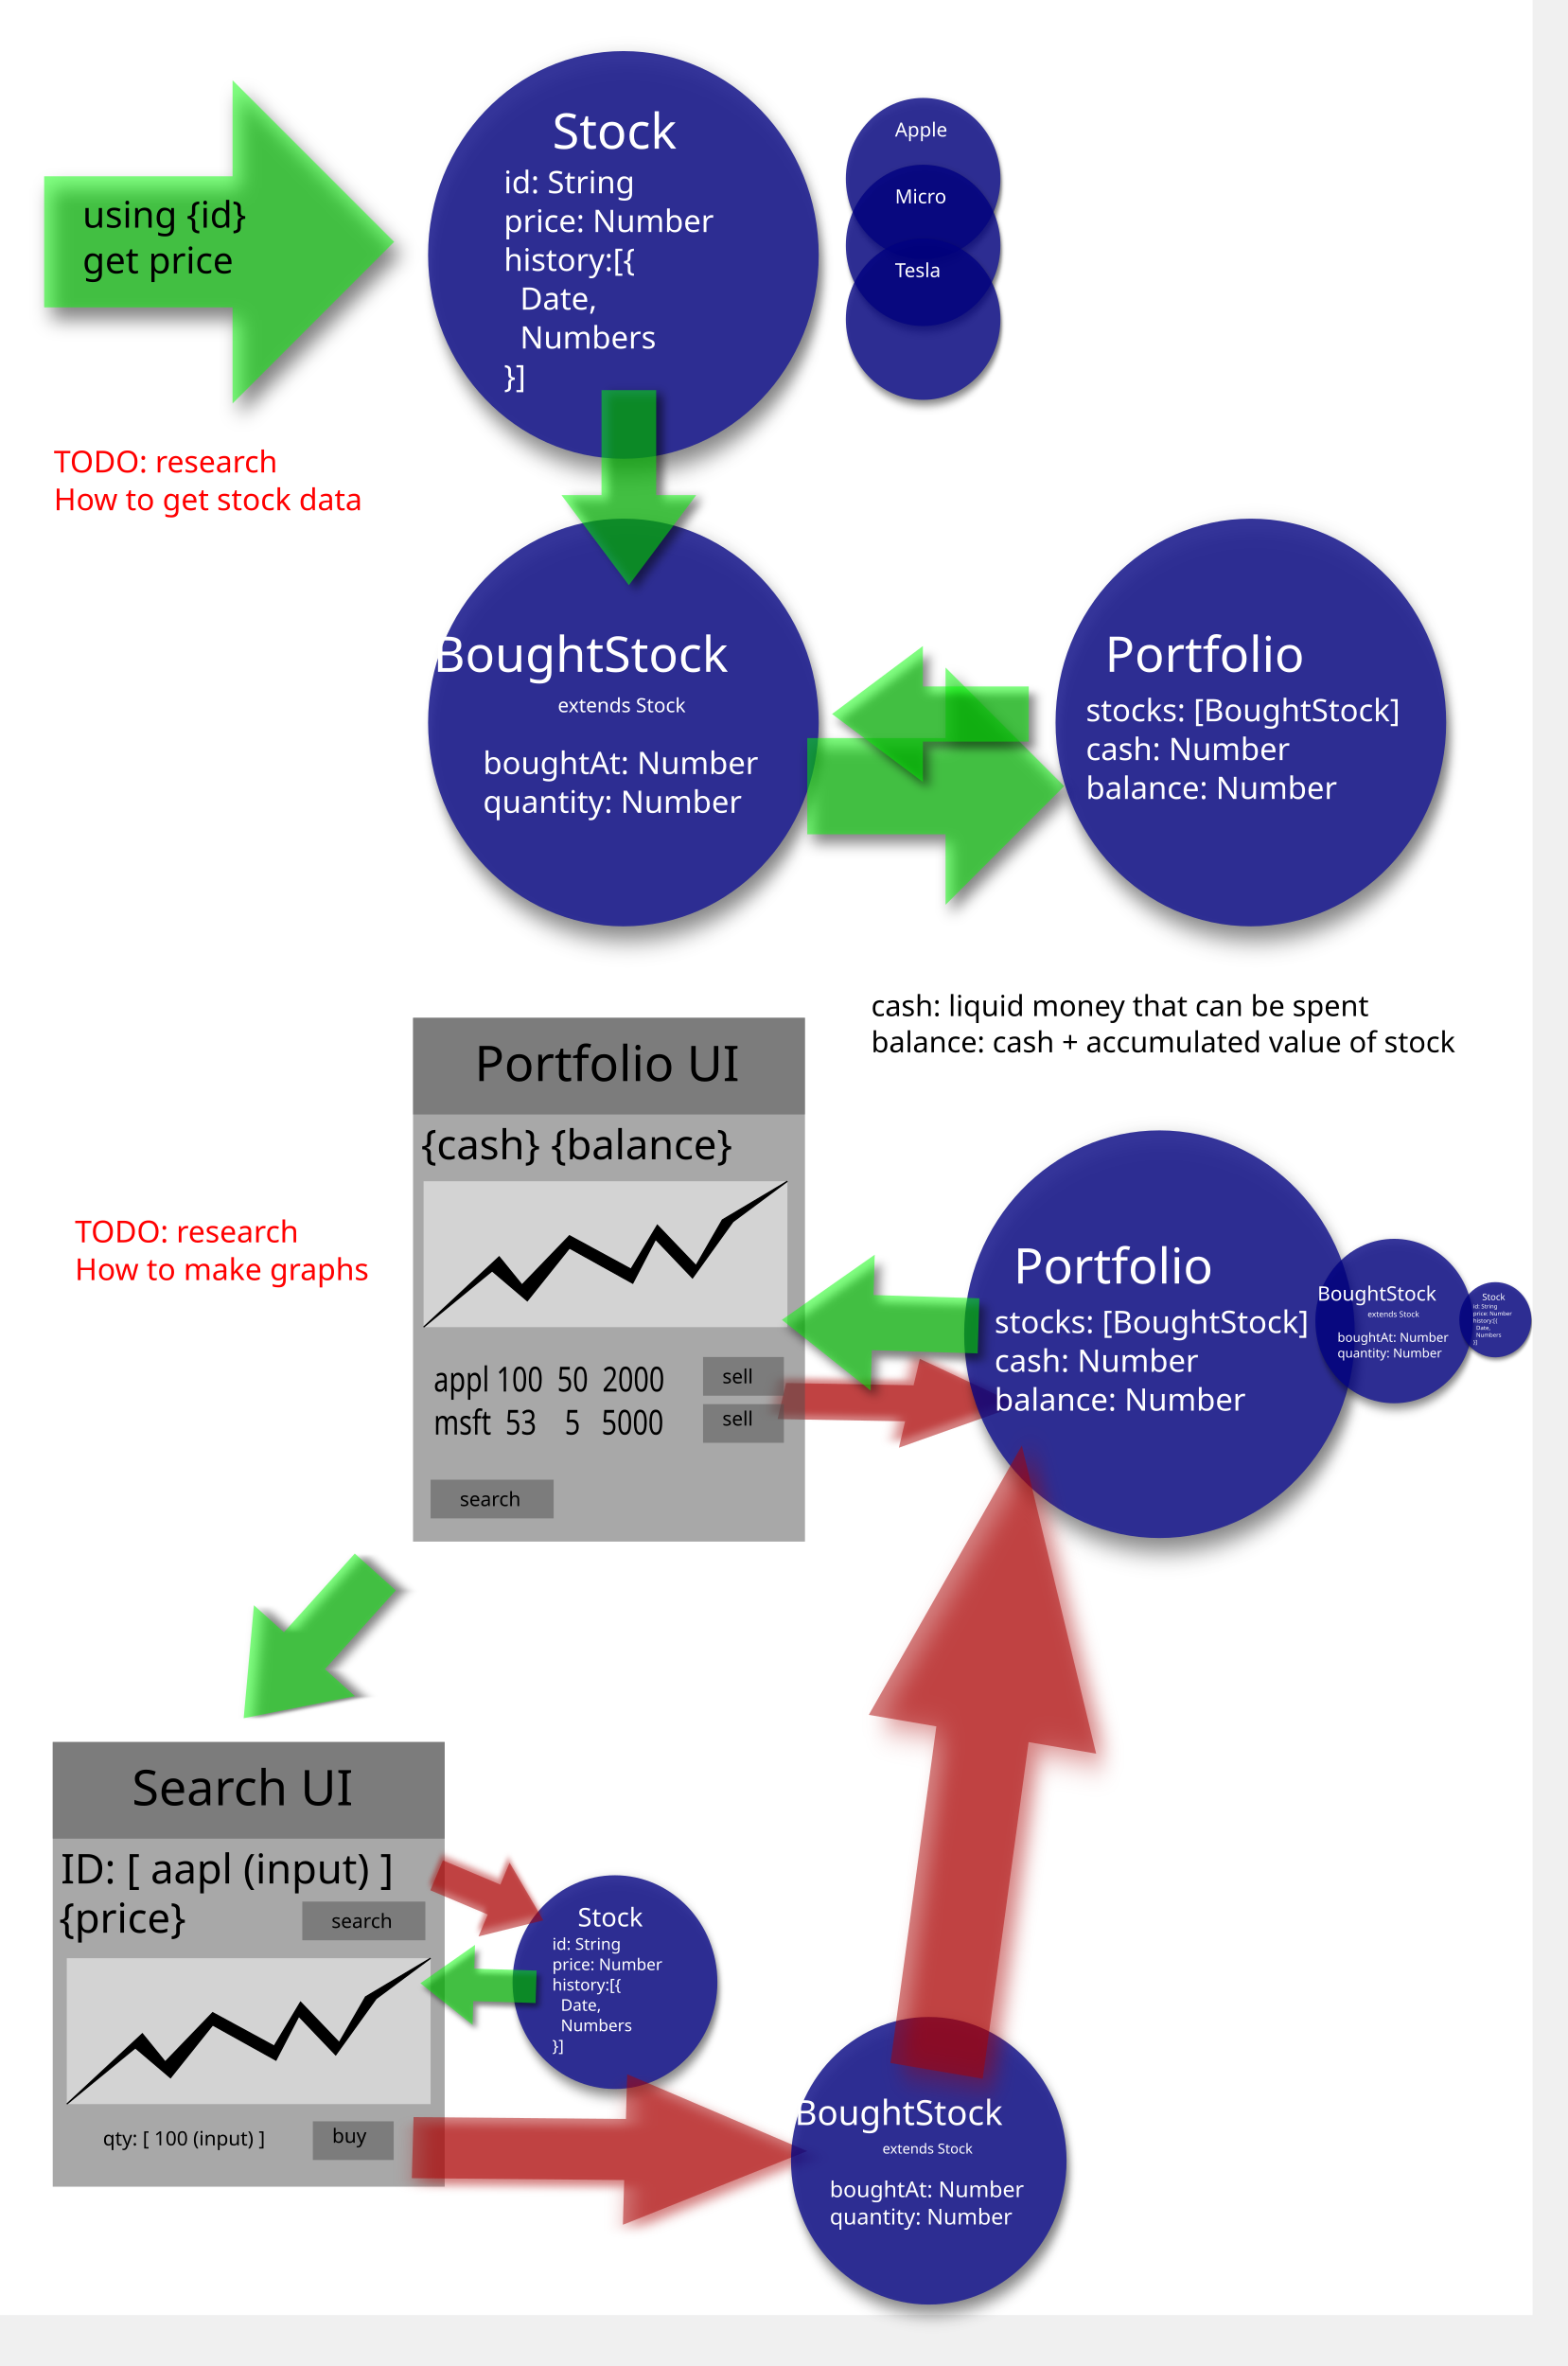
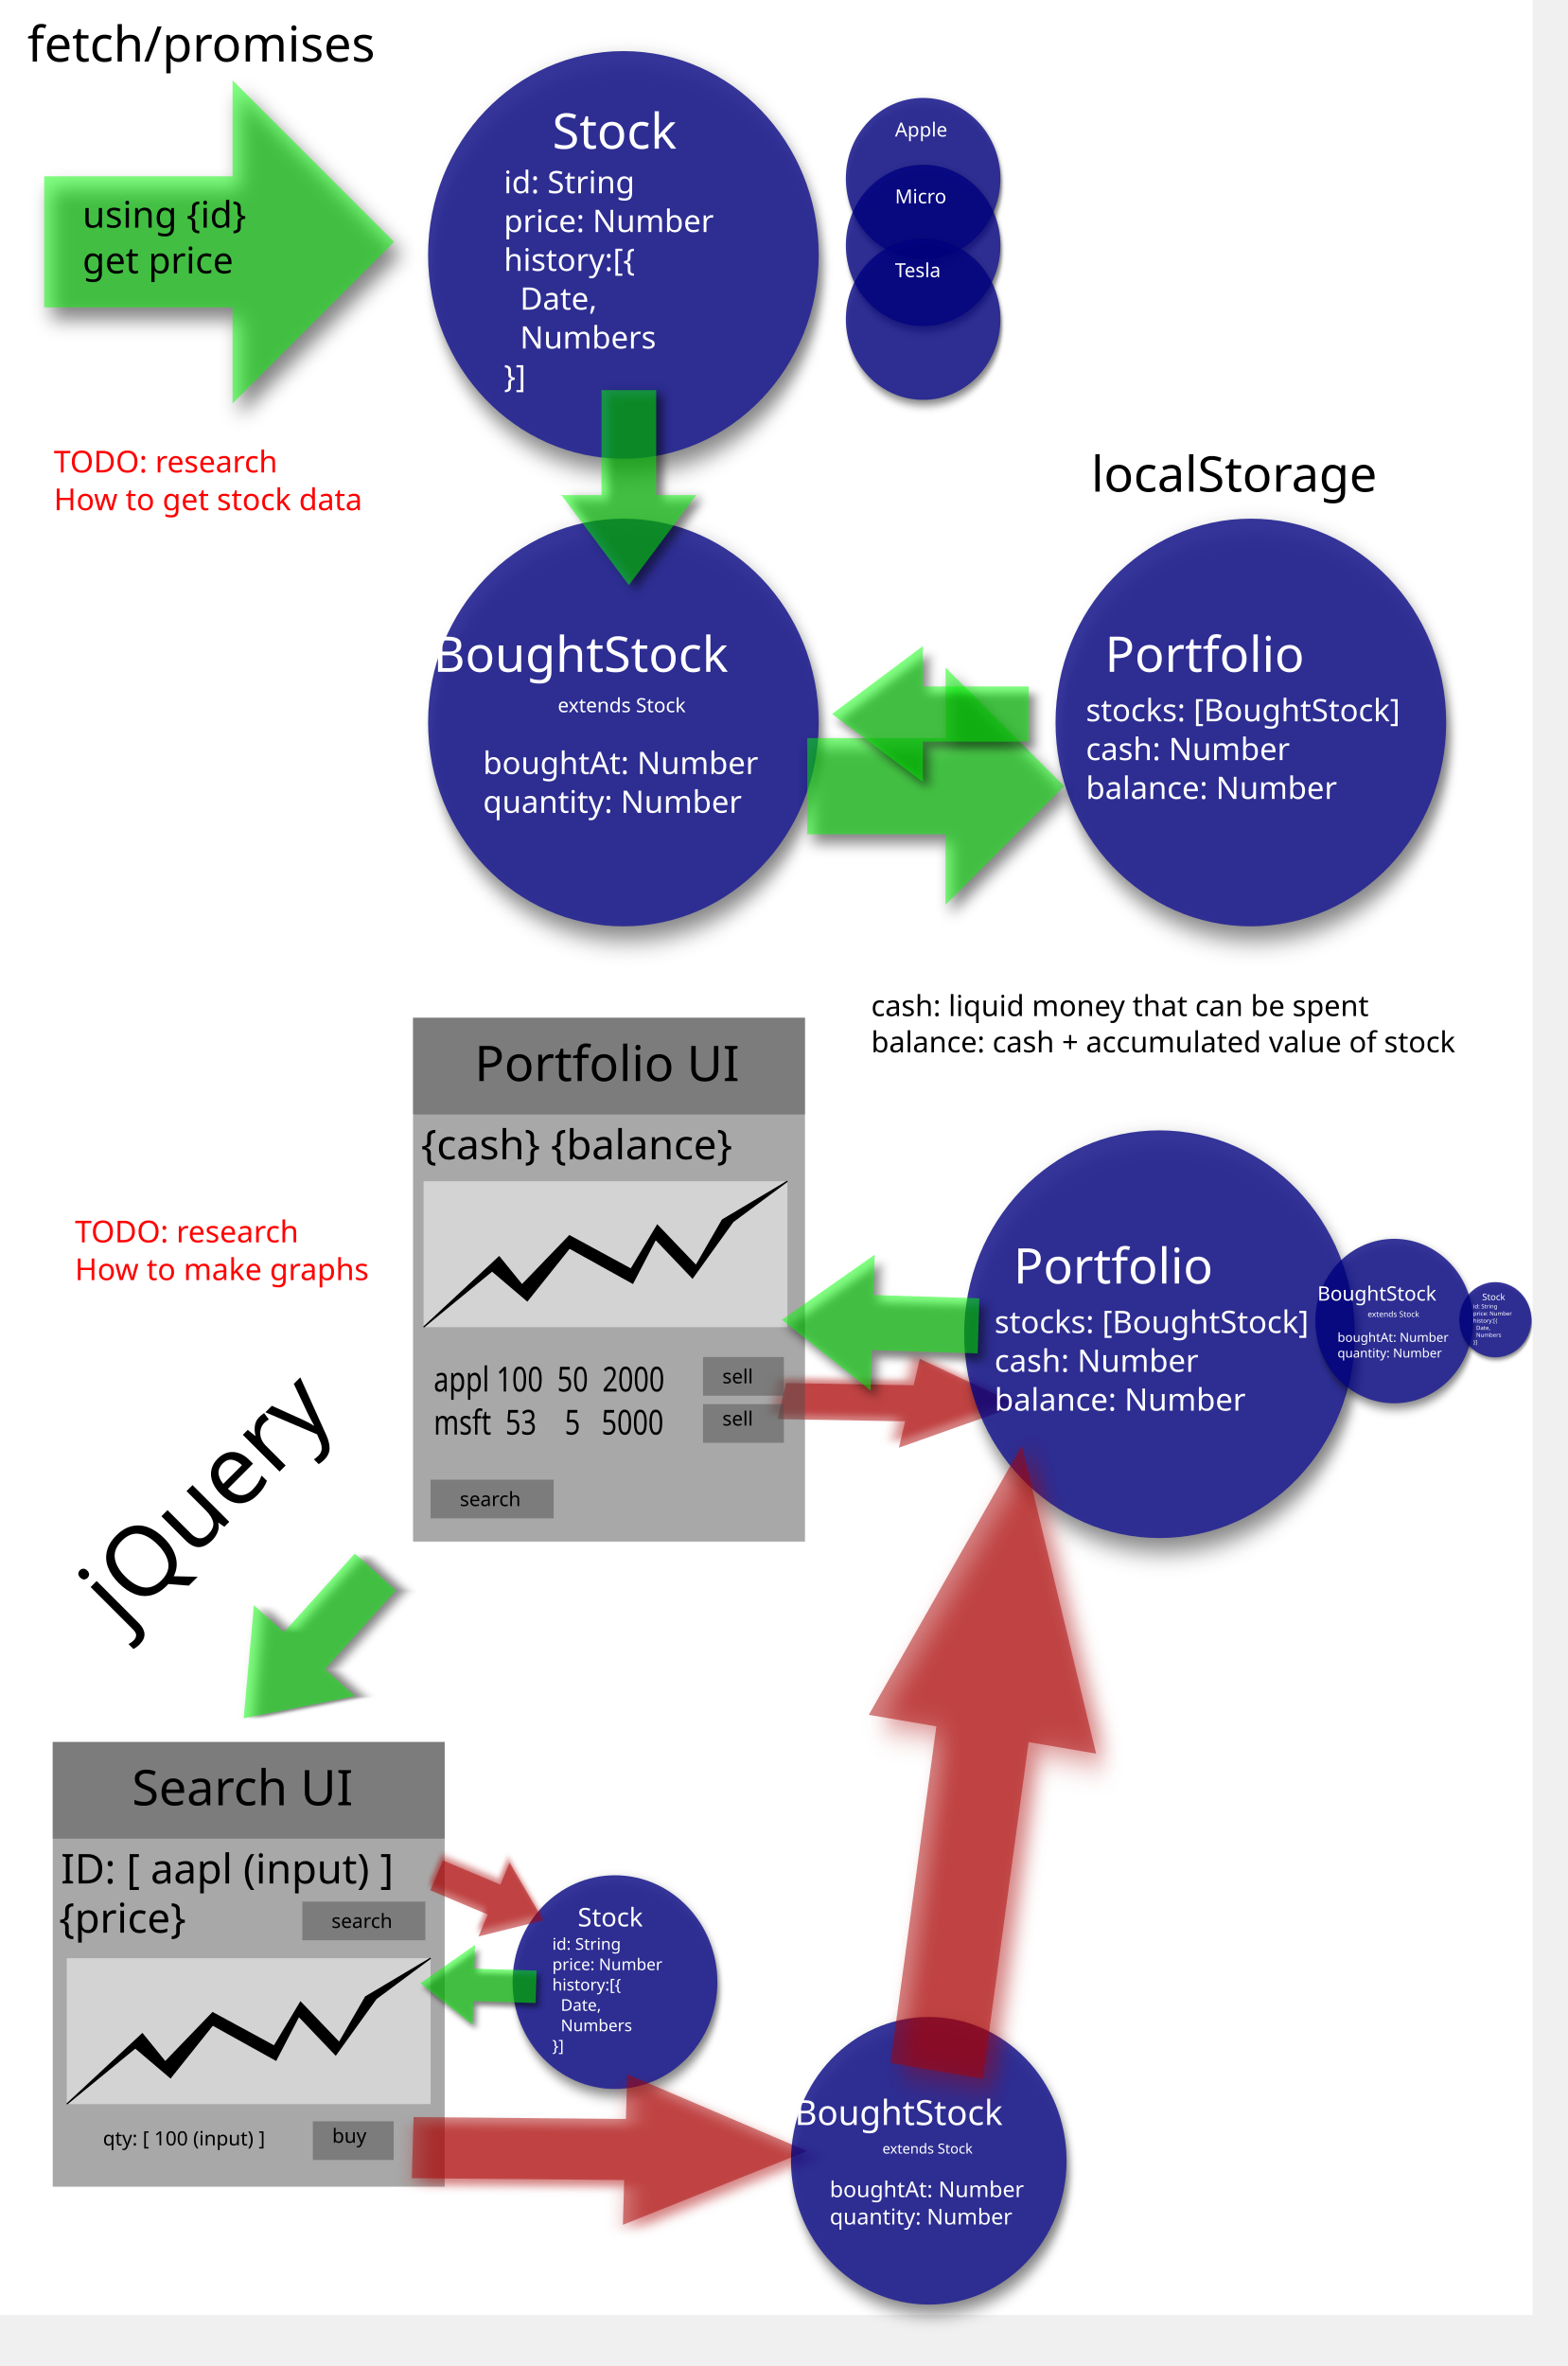
<svg xmlns="http://www.w3.org/2000/svg" width="337.155mm" height="508.756mm" viewBox="0 0 337.155 508.756" version="1.1" id="svg8">
  <defs id="defs2">
    <filter style="color-interpolation-filters:sRGB" id="filter835" x="-0.029" width="1.057" y="-0.071" height="1.142">
      <feGaussianBlur stdDeviation="1.028" id="feGaussianBlur837" />
    </filter>
    <filter style="color-interpolation-filters:sRGB" id="filter1107" x="-0.067" width="1.134" y="-0.072" height="1.145">
      <feGaussianBlur stdDeviation="2.099" id="feGaussianBlur1109" />
    </filter>
  </defs>
  <g id="layer1" transform="translate(90.04333,-2.713575)">
    <rect style="opacity:1;fill:#ffffff;fill-opacity:0.995;stroke:none;stroke-width:1.865;stroke-miterlimit:4;stroke-dasharray:none;stroke-opacity:1" id="rect1981" width="337.155" height="508.756" x="-97.603" y="-8.248" />
    <g style="fill:#aa0000" id="g1979" transform="matrix(-1.609926,-0.02818825,0.1540366,-0.6535355,-284.0606,354.1984)">
      <g style="fill:#aa0000;filter:url(#filter1107)" transform="matrix(-0.4205059,0,0,-0.4205059,-317.201,119.6316)" id="g1973">
        <path style="opacity:0.853;fill:#aa0000;fill-opacity:0.573;stroke:none;stroke-width:5.105;stroke-miterlimit:4;stroke-dasharray:none;stroke-opacity:1" d="m -758.434,155.469 v 78.051 H -911.566 V 340.092 h 153.133 v 78.051 l 131.336,-131.338 z" transform="scale(0.2645833)" id="path1971" />
      </g>
      <g style="fill:#aa0000" id="g1977" transform="matrix(-0.4205059,0,0,-0.4205059,-318.121,118.0983)">
        <path id="path1975" transform="scale(0.2645833)" d="m -758.434,155.469 v 78.051 H -911.566 V 340.092 h 153.133 v 78.051 l 131.336,-131.338 z" style="opacity:0.853;fill:#aa0000;fill-opacity:0.573;stroke:none;stroke-width:5.105;stroke-miterlimit:4;stroke-dasharray:none;stroke-opacity:1" />
      </g>
    </g>
    <g transform="translate(178.4048,107.7232)" id="g1149">
      <text xml:space="preserve" style="font-style:normal;font-weight:normal;font-size:7.856px;line-height:1.25;font-family:sans-serif;letter-spacing:0px;word-spacing:0px;fill:#000000;fill-opacity:1;stroke:none;stroke-width:0.196" x="-237.853" y="75.853" id="text1147">
        <tspan x="-237.853" y="82.804" style="stroke-width:0.196" id="tspan1145" />
      </text>
      <g id="g1193" transform="translate(2.163854,-31.30523)" />
    </g>
    <g id="g878" transform="matrix(0.3956869,0,0,0.3956869,125.1592,8.92744)">
      <g id="g872" transform="matrix(0.9747838,0,0,2.520856,-91.30794,-70.88572)" style="opacity:0.853">
        <ellipse ry="17.387" rx="43.089" cy="61.521" cx="51.405" id="ellipse868" style="opacity:1;fill:#000000;fill-opacity:0.573;stroke:none;stroke-width:2.697;stroke-miterlimit:4;stroke-dasharray:none;stroke-opacity:1;filter:url(#filter835)" />
        <ellipse style="opacity:1;fill:#000080;fill-opacity:0.92;stroke:none;stroke-width:2.697;stroke-miterlimit:4;stroke-dasharray:none;stroke-opacity:1" id="ellipse870" cx="50.422" cy="60.387" rx="43.089" ry="17.387" />
      </g>
      <text xml:space="preserve" style="font-style:normal;font-weight:normal;font-size:10.583px;line-height:1.25;font-family:sans-serif;letter-spacing:0px;word-spacing:0px;fill:#ffffff;fill-opacity:1;stroke:none;stroke-width:0.265" x="-57.452" y="58.497" id="text876">
        <tspan id="tspan874" x="-57.452" y="58.497" style="fill:#ffffff;stroke-width:0.265">Apple</tspan>
      </text>
    </g>
    <g transform="matrix(0.3956869,0,0,0.3956869,125.1592,23.29053)" id="g890">
      <g style="opacity:0.853" transform="matrix(0.9747838,0,0,2.520856,-91.30794,-70.88572)" id="g884">
        <ellipse style="opacity:1;fill:#000000;fill-opacity:0.573;stroke:none;stroke-width:2.697;stroke-miterlimit:4;stroke-dasharray:none;stroke-opacity:1;filter:url(#filter835)" id="ellipse880" cx="51.405" cy="61.521" rx="43.089" ry="17.387" />
        <ellipse ry="17.387" rx="43.089" cy="60.387" cx="50.422" id="ellipse882" style="opacity:1;fill:#000080;fill-opacity:0.92;stroke:none;stroke-width:2.697;stroke-miterlimit:4;stroke-dasharray:none;stroke-opacity:1" />
      </g>
      <text id="text888" y="58.497" x="-57.452" style="font-style:normal;font-weight:normal;font-size:10.583px;line-height:1.25;font-family:sans-serif;letter-spacing:0px;word-spacing:0px;fill:#ffffff;fill-opacity:1;stroke:none;stroke-width:0.265" xml:space="preserve">
        <tspan style="fill:#ffffff;stroke-width:0.265" y="58.497" x="-57.452" id="tspan904">Micro</tspan>
      </text>
    </g>
    <g id="g902" transform="matrix(0.3956869,0,0,0.3956869,125.1592,39.16553)">
      <g id="g896" transform="matrix(0.9747838,0,0,2.520856,-91.30794,-70.88572)" style="opacity:0.853">
        <ellipse ry="17.387" rx="43.089" cy="61.521" cx="51.405" id="ellipse892" style="opacity:1;fill:#000000;fill-opacity:0.573;stroke:none;stroke-width:2.697;stroke-miterlimit:4;stroke-dasharray:none;stroke-opacity:1;filter:url(#filter835)" />
        <ellipse style="opacity:1;fill:#000080;fill-opacity:0.92;stroke:none;stroke-width:2.697;stroke-miterlimit:4;stroke-dasharray:none;stroke-opacity:1" id="ellipse894" cx="50.422" cy="60.387" rx="43.089" ry="17.387" />
      </g>
      <text xml:space="preserve" style="font-style:normal;font-weight:normal;font-size:10.583px;line-height:1.25;font-family:sans-serif;letter-spacing:0px;word-spacing:0px;fill:#ffffff;fill-opacity:1;stroke:none;stroke-width:0.265" x="-57.452" y="58.497" id="text900">
        <tspan id="tspan898" x="-57.452" y="58.497" style="fill:#ffffff;stroke-width:0.265">Tesla</tspan>
      </text>
    </g>
    <g id="g1433">
      <g style="opacity:0.853" transform="matrix(0.9747838,0,0,2.520856,-5.12937,-94.69822)" id="g845">
        <ellipse style="opacity:1;fill:#000000;fill-opacity:0.573;stroke:none;stroke-width:2.697;stroke-miterlimit:4;stroke-dasharray:none;stroke-opacity:1;filter:url(#filter835)" id="ellipse839" cx="51.405" cy="61.521" rx="43.089" ry="17.387" />
        <ellipse ry="17.387" rx="43.089" cy="60.387" cx="50.422" id="ellipse841" style="opacity:1;fill:#000080;fill-opacity:0.92;stroke:none;stroke-width:2.697;stroke-miterlimit:4;stroke-dasharray:none;stroke-opacity:1" />
      </g>
      <text id="text853" y="34.685" x="28.726" style="font-style:normal;font-weight:normal;font-size:10.583px;line-height:1.25;font-family:sans-serif;letter-spacing:0px;word-spacing:0px;fill:#ffffff;fill-opacity:1;stroke:none;stroke-width:0.265" xml:space="preserve">
        <tspan style="fill:#ffffff;stroke-width:0.265" y="34.685" x="28.726" id="tspan851">Stock</tspan>
      </text>
      <text xml:space="preserve" style="font-style:normal;font-weight:normal;font-size:6.678px;line-height:1.25;font-family:sans-serif;letter-spacing:0px;word-spacing:0px;fill:#ffffff;fill-opacity:1;stroke:none;stroke-width:0.167" x="18.314" y="44.266" id="text915">
        <tspan id="tspan919" x="18.314" y="44.266" style="fill:#ffffff;stroke-width:0.167">id: String</tspan>
        <tspan id="tspan1003" x="18.314" y="52.613" style="fill:#ffffff;stroke-width:0.167">price: Number</tspan>
        <tspan id="tspan925" x="18.314" y="60.96" style="fill:#ffffff;stroke-width:0.167">history:[{</tspan>
        <tspan id="tspan931" x="18.314" y="69.307" style="fill:#ffffff;stroke-width:0.167">  Date,</tspan>
        <tspan id="tspan929" x="18.314" y="77.655" style="fill:#ffffff;stroke-width:0.167">  Numbers</tspan>
        <tspan id="tspan933" x="18.314" y="86.002" style="fill:#ffffff;stroke-width:0.167">}]</tspan>
      </text>
    </g>
    <g id="g1419">
      <g id="g939" transform="matrix(0.9747838,0,0,2.520856,-5.12937,5.843444)" style="opacity:0.853">
        <ellipse ry="17.387" rx="43.089" cy="61.521" cx="51.405" id="ellipse935" style="opacity:1;fill:#000000;fill-opacity:0.573;stroke:none;stroke-width:2.697;stroke-miterlimit:4;stroke-dasharray:none;stroke-opacity:1;filter:url(#filter835)" />
        <ellipse style="opacity:1;fill:#000080;fill-opacity:0.92;stroke:none;stroke-width:2.697;stroke-miterlimit:4;stroke-dasharray:none;stroke-opacity:1" id="ellipse937" cx="50.422" cy="60.387" rx="43.089" ry="17.387" />
      </g>
      <text xml:space="preserve" style="font-style:normal;font-weight:normal;font-size:10.583px;line-height:1.25;font-family:sans-serif;letter-spacing:0px;word-spacing:0px;fill:#ffffff;fill-opacity:1;stroke:none;stroke-width:0.265" x="44.475" y="147.17" id="text943">
        <tspan id="tspan941" x="44.475" y="147.17" style="text-align:center;text-anchor:middle;fill:#ffffff;stroke-width:0.265">BoughtStock</tspan>
      </text>
      <text xml:space="preserve" style="font-style:normal;font-weight:normal;font-size:10.583px;line-height:1.25;font-family:sans-serif;letter-spacing:0px;word-spacing:0px;fill:#ffffff;fill-opacity:1;stroke:none;stroke-width:0.265" x="29.9" y="155.864" id="text947">
        <tspan id="tspan945" x="29.9" y="155.864" style="font-size:4.233px;fill:#ffffff;stroke-width:0.265">extends Stock</tspan>
      </text>
      <text xml:space="preserve" style="font-style:normal;font-weight:normal;font-size:6.678px;line-height:1.25;font-family:sans-serif;letter-spacing:0px;word-spacing:0px;fill:#ffffff;fill-opacity:1;stroke:none;stroke-width:0.167" x="13.839" y="169.149" id="text971">
        <tspan id="tspan961" x="13.839" y="169.149" style="fill:#ffffff;stroke-width:0.167">boughtAt: Number</tspan>
        <tspan id="tspan969" x="13.839" y="177.496" style="fill:#ffffff;stroke-width:0.167">quantity: Number</tspan>
      </text>
    </g>
    <g id="g1131" transform="translate(165.5536,-24.19048)">
      <g transform="translate(2.645833,0.3779762)" id="g1115">
        <g id="g1041" transform="translate(-5.972024,5.291667)" style="fill:#000000;filter:url(#filter1107)">
          <path id="rect1024" transform="scale(0.2645833)" d="m -758.434,155.469 v 78.051 H -911.566 V 340.092 h 153.133 v 78.051 l 131.336,-131.338 z" style="opacity:0.853;fill:#000000;fill-opacity:0.573;stroke:none;stroke-width:5.105;stroke-miterlimit:4;stroke-dasharray:none;stroke-opacity:1" />
        </g>
        <g transform="translate(-7.559524,2.645833)" id="g1045">
          <path style="opacity:0.853;fill:#00ff00;fill-opacity:0.573;stroke:none;stroke-width:5.105;stroke-miterlimit:4;stroke-dasharray:none;stroke-opacity:1" d="m -758.434,155.469 v 78.051 H -911.566 V 340.092 h 153.133 v 78.051 l 131.336,-131.338 z" transform="scale(0.2645833)" id="path1043" />
        </g>
      </g>
      <text id="text1119" y="75.853" x="-237.853" style="font-style:normal;font-weight:normal;font-size:7.856px;line-height:1.25;font-family:sans-serif;letter-spacing:0px;word-spacing:0px;fill:#000000;fill-opacity:1;stroke:none;stroke-width:0.196" xml:space="preserve">
        <tspan style="stroke-width:0.196" y="75.853" x="-237.853" id="tspan1117">using {id}</tspan>
        <tspan id="tspan1121" style="stroke-width:0.196" y="85.674" x="-237.853">get price</tspan>
      </text>
    </g>
    <g id="g1141" transform="matrix(0.7340027,0,0,0.7340027,266.1438,114.1211)">
      <g style="fill:#000000;filter:url(#filter1107)" transform="translate(-5.972024,5.291667)" id="g1135">
        <path style="opacity:0.853;fill:#000000;fill-opacity:0.573;stroke:none;stroke-width:5.105;stroke-miterlimit:4;stroke-dasharray:none;stroke-opacity:1" d="m -758.434,155.469 v 78.051 H -911.566 V 340.092 h 153.133 v 78.051 l 131.336,-131.338 z" transform="scale(0.2645833)" id="path1133" />
      </g>
      <g id="g1139" transform="translate(-7.559524,2.645833)">
        <path id="path1137" transform="scale(0.2645833)" d="m -758.434,155.469 v 78.051 H -911.566 V 340.092 h 153.133 v 78.051 l 131.336,-131.338 z" style="opacity:0.853;fill:#00ff00;fill-opacity:0.573;stroke:none;stroke-width:5.105;stroke-miterlimit:4;stroke-dasharray:none;stroke-opacity:1" />
      </g>
    </g>
    <g id="g1199" transform="matrix(1.336528,0,0,1,420.8238,70.05456)">
      <g style="fill:#000000;filter:url(#filter1107)" transform="matrix(-0.4205059,0,0,-0.4205059,-317.201,119.6316)" id="g1177">
        <path style="opacity:0.853;fill:#000000;fill-opacity:0.573;stroke:none;stroke-width:5.105;stroke-miterlimit:4;stroke-dasharray:none;stroke-opacity:1" d="m -758.434,155.469 v 78.051 H -911.566 V 340.092 h 153.133 v 78.051 l 131.336,-131.338 z" transform="scale(0.2645833)" id="path1175" />
      </g>
      <g id="g1181" transform="matrix(-0.4205059,0,0,-0.4205059,-318.121,118.0983)">
        <path id="path1179" transform="scale(0.2645833)" d="m -758.434,155.469 v 78.051 H -911.566 V 340.092 h 153.133 v 78.051 l 131.336,-131.338 z" style="opacity:0.853;fill:#00ff00;fill-opacity:0.573;stroke:none;stroke-width:5.105;stroke-miterlimit:4;stroke-dasharray:none;stroke-opacity:1" />
      </g>
    </g>
    <g id="g1444">
      <g style="opacity:0.853" transform="matrix(0.9747838,0,0,2.520856,129.8081,5.843444)" id="g1157">
        <ellipse style="opacity:1;fill:#000000;fill-opacity:0.573;stroke:none;stroke-width:2.697;stroke-miterlimit:4;stroke-dasharray:none;stroke-opacity:1;filter:url(#filter835)" id="ellipse1153" cx="51.405" cy="61.521" rx="43.089" ry="17.387" />
        <ellipse ry="17.387" rx="43.089" cy="60.387" cx="50.422" id="ellipse1155" style="opacity:1;fill:#000080;fill-opacity:0.92;stroke:none;stroke-width:2.697;stroke-miterlimit:4;stroke-dasharray:none;stroke-opacity:1" />
      </g>
      <text id="text1161" y="147.17" x="178.657" style="font-style:normal;font-weight:normal;font-size:10.583px;line-height:1.25;font-family:sans-serif;letter-spacing:0px;word-spacing:0px;fill:#ffffff;fill-opacity:1;stroke:none;stroke-width:0.265" xml:space="preserve">
        <tspan style="text-align:center;text-anchor:middle;fill:#ffffff;stroke-width:0.265" y="147.17" x="178.657" id="tspan1159">Portfolio</tspan>
      </text>
      <text id="text1167" y="157.81" x="143.485" style="font-style:normal;font-weight:normal;font-size:6.678px;line-height:1.25;font-family:sans-serif;letter-spacing:0px;word-spacing:0px;fill:#ffffff;fill-opacity:1;stroke:none;stroke-width:0.167" xml:space="preserve">
        <tspan style="fill:#ffffff;stroke-width:0.167" y="157.81" x="143.485" id="tspan1165">stocks: [BoughtStock]</tspan>
        <tspan id="tspan1171" style="fill:#ffffff;stroke-width:0.167" y="166.157" x="143.485">cash: Number</tspan>
        <tspan id="tspan1173" style="fill:#ffffff;stroke-width:0.167" y="174.504" x="143.485">balance: Number</tspan>
      </text>
    </g>
    <g id="g1405" transform="matrix(0.9915886,0,0,0.9915886,1.212378,2.224004)">
      <g id="g1389" transform="matrix(0,0.562018,-0.4205059,0,77.79563,221.5278)" style="fill:#000000;filter:url(#filter1107)">
        <path id="path1387" transform="scale(0.2645833)" d="m -758.434,155.469 v 78.051 H -911.566 V 340.092 h 153.133 v 78.051 l 131.336,-131.338 z" style="opacity:0.853;fill:#000000;fill-opacity:0.573;stroke:none;stroke-width:5.105;stroke-miterlimit:4;stroke-dasharray:none;stroke-opacity:1" />
      </g>
      <g transform="matrix(0,0.562018,-0.4205059,0,76.26237,220.6406)" id="g1393">
        <path style="opacity:0.853;fill:#00ff00;fill-opacity:0.573;stroke:none;stroke-width:5.105;stroke-miterlimit:4;stroke-dasharray:none;stroke-opacity:1" d="m -758.434,155.469 v 78.051 H -911.566 V 340.092 h 153.133 v 78.051 l 131.336,-131.338 z" transform="scale(0.2645833)" id="path1391" />
      </g>
    </g>
    <rect style="opacity:0.853;fill:#4d4d4d;fill-opacity:0.573;stroke:none;stroke-width:2.249;stroke-miterlimit:4;stroke-dasharray:none;stroke-opacity:1" id="rect1407" width="84.289" height="112.637" x="-1.219" y="221.562" />
    <rect y="221.562" x="-1.219" height="20.789" width="84.289" id="rect1450" style="opacity:0.853;fill:#4d4d4d;fill-opacity:0.573;stroke:none;stroke-width:0.966;stroke-miterlimit:4;stroke-dasharray:none;stroke-opacity:1" />
    <text xml:space="preserve" style="font-style:normal;font-weight:normal;font-size:10.583px;line-height:1.25;font-family:sans-serif;letter-spacing:0px;word-spacing:0px;fill:#000000;fill-opacity:1;stroke:none;stroke-width:0.265" x="12.01" y="235.169" id="text1448">
      <tspan id="tspan1446" x="12.01" y="235.169" style="stroke-width:0.265">Portfolio UI</tspan>
    </text>
    <text id="text1454" y="251.984" x="0.511" style="font-style:normal;font-weight:normal;font-size:8.836px;line-height:1.25;font-family:sans-serif;letter-spacing:0px;word-spacing:0px;fill:#000000;fill-opacity:1;stroke:none;stroke-width:0.221" xml:space="preserve">
      <tspan style="stroke-width:0.221" y="251.984" x="0.511" id="tspan1452">{cash} {balance}</tspan>
    </text>
    <rect style="opacity:0.853;fill:#ffffff;fill-opacity:0.573;stroke:none;stroke-width:1.865;stroke-miterlimit:4;stroke-dasharray:none;stroke-opacity:1" id="rect1456" width="78.241" height="31.372" x="1.049" y="256.714" />
    <path style="fill:#000000;stroke:#000000;stroke-width:0.265px;stroke-linecap:butt;stroke-linejoin:miter;stroke-opacity:1" d="m 1.049,288.086 16.253,-15.119 4.914,6.048 10.205,-10.583 13.229,7.182 5.67,-9.449 8.315,8.693 5.67,-9.827 13.985,-8.315 v 0 l -11.717,8.693 -8.693,12.095 -7.938,-8.315 -4.914,9.449 -13.607,-7.56 -9.071,11.339 -7.56,-6.426 z" id="path1458" />
    <g id="g1478" transform="translate(-19.65476,131.5357)">
      <g id="g1464" transform="matrix(0.9747838,0,0,2.520856,129.8081,5.843444)" style="opacity:0.853">
        <ellipse ry="17.387" rx="43.089" cy="61.521" cx="51.405" id="ellipse1460" style="opacity:1;fill:#000000;fill-opacity:0.573;stroke:none;stroke-width:2.697;stroke-miterlimit:4;stroke-dasharray:none;stroke-opacity:1;filter:url(#filter835)" />
        <ellipse style="opacity:1;fill:#000080;fill-opacity:0.92;stroke:none;stroke-width:2.697;stroke-miterlimit:4;stroke-dasharray:none;stroke-opacity:1" id="ellipse1462" cx="50.422" cy="60.387" rx="43.089" ry="17.387" />
      </g>
      <text xml:space="preserve" style="font-style:normal;font-weight:normal;font-size:10.583px;line-height:1.25;font-family:sans-serif;letter-spacing:0px;word-spacing:0px;fill:#ffffff;fill-opacity:1;stroke:none;stroke-width:0.265" x="178.657" y="147.17" id="text1468">
        <tspan id="tspan1466" x="178.657" y="147.17" style="text-align:center;text-anchor:middle;fill:#ffffff;stroke-width:0.265">Portfolio</tspan>
      </text>
      <text xml:space="preserve" style="font-style:normal;font-weight:normal;font-size:6.678px;line-height:1.25;font-family:sans-serif;letter-spacing:0px;word-spacing:0px;fill:#ffffff;fill-opacity:1;stroke:none;stroke-width:0.167" x="143.485" y="157.81" id="text1476">
        <tspan id="tspan1470" x="143.485" y="157.81" style="fill:#ffffff;stroke-width:0.167">stocks: [BoughtStock]</tspan>
        <tspan x="143.485" y="166.157" style="fill:#ffffff;stroke-width:0.167" id="tspan1472">cash: Number</tspan>
        <tspan x="143.485" y="174.504" style="fill:#ffffff;stroke-width:0.167" id="tspan1474">balance: Number</tspan>
      </text>
    </g>
    <g transform="matrix(1.335903,0.04087321,-0.03058162,0.9995323,412.5163,210.5179)" id="g1518">
      <g id="g1512" transform="matrix(-0.4205059,0,0,-0.4205059,-317.201,119.6316)" style="fill:#000000;filter:url(#filter1107)">
        <path id="path1510" transform="scale(0.2645833)" d="m -758.434,155.469 v 78.051 H -911.566 V 340.092 h 153.133 v 78.051 l 131.336,-131.338 z" style="opacity:0.853;fill:#000000;fill-opacity:0.573;stroke:none;stroke-width:5.105;stroke-miterlimit:4;stroke-dasharray:none;stroke-opacity:1" />
      </g>
      <g transform="matrix(-0.4205059,0,0,-0.4205059,-318.121,118.0983)" id="g1516">
        <path style="opacity:0.853;fill:#00ff00;fill-opacity:0.573;stroke:none;stroke-width:5.105;stroke-miterlimit:4;stroke-dasharray:none;stroke-opacity:1" d="m -758.434,155.469 v 78.051 H -911.566 V 340.092 h 153.133 v 78.051 l 131.336,-131.338 z" transform="scale(0.2645833)" id="path1514" />
      </g>
    </g>
    <text xml:space="preserve" style="font-style:normal;font-weight:normal;font-size:6.579px;line-height:1.25;font-family:sans-serif;letter-spacing:0px;word-spacing:0px;fill:#000000;fill-opacity:1;stroke:none;stroke-width:0.164" x="3.63" y="268.11" id="text1522" transform="scale(0.887999,1.126127)">
      <tspan id="tspan1520" x="3.63" y="268.11" style="stroke-width:0.164">appl 100  50  2000</tspan>
      <tspan x="3.63" y="276.334" style="stroke-width:0.164" id="tspan1524">msft  53    5   5000</tspan>
    </text>
    <rect y="294.511" x="61.147" height="8.315" width="17.387" id="rect1526" style="opacity:0.853;fill:#4d4d4d;fill-opacity:0.573;stroke:none;stroke-width:0.277;stroke-miterlimit:4;stroke-dasharray:none;stroke-opacity:1" />
    <rect style="opacity:0.853;fill:#4d4d4d;fill-opacity:0.573;stroke:none;stroke-width:0.277;stroke-miterlimit:4;stroke-dasharray:none;stroke-opacity:1" id="rect1528" width="17.387" height="8.315" x="61.147" y="304.641" />
    <text xml:space="preserve" style="font-style:normal;font-weight:normal;font-size:10.583px;line-height:1.25;font-family:sans-serif;letter-spacing:0px;word-spacing:0px;fill:#000000;fill-opacity:1;stroke:none;stroke-width:0.265" x="65.305" y="300.181" id="text1532">
      <tspan id="tspan1530" x="65.305" y="300.181" style="font-size:4.233px;stroke-width:0.265">sell</tspan>
    </text>
    <text id="text1536" y="309.252" x="65.305" style="font-style:normal;font-weight:normal;font-size:10.583px;line-height:1.25;font-family:sans-serif;letter-spacing:0px;word-spacing:0px;fill:#000000;fill-opacity:1;stroke:none;stroke-width:0.265" xml:space="preserve">
      <tspan style="font-size:4.233px;stroke-width:0.265" y="309.252" x="65.305" id="tspan1534">sell</tspan>
    </text>
    <rect style="opacity:0.853;fill:#4d4d4d;fill-opacity:0.573;stroke:none;stroke-width:0.342;stroke-miterlimit:4;stroke-dasharray:none;stroke-opacity:1" id="rect1544" width="26.458" height="8.315" x="2.561" y="320.894" />
    <text id="text1548" y="326.564" x="8.835" style="font-style:normal;font-weight:normal;font-size:10.583px;line-height:1.25;font-family:sans-serif;letter-spacing:0px;word-spacing:0px;fill:#000000;fill-opacity:1;stroke:none;stroke-width:0.265" xml:space="preserve">
      <tspan style="font-size:4.233px;stroke-width:0.265" y="326.564" x="8.835" id="tspan1546">search</tspan>
    </text>
    <g id="g1591" transform="matrix(0.4033931,0,0,0.4033931,192.0105,223.0111)">
      <g style="opacity:0.853" transform="matrix(0.9747838,0,0,2.520856,-5.12937,5.843444)" id="g1575">
        <ellipse style="opacity:1;fill:#000000;fill-opacity:0.573;stroke:none;stroke-width:2.697;stroke-miterlimit:4;stroke-dasharray:none;stroke-opacity:1;filter:url(#filter835)" id="ellipse1571" cx="51.405" cy="61.521" rx="43.089" ry="17.387" />
        <ellipse ry="17.387" rx="43.089" cy="60.387" cx="50.422" id="ellipse1573" style="opacity:1;fill:#000080;fill-opacity:0.92;stroke:none;stroke-width:2.697;stroke-miterlimit:4;stroke-dasharray:none;stroke-opacity:1" />
      </g>
      <text id="text1579" y="147.17" x="44.475" style="font-style:normal;font-weight:normal;font-size:10.583px;line-height:1.25;font-family:sans-serif;letter-spacing:0px;word-spacing:0px;fill:#ffffff;fill-opacity:1;stroke:none;stroke-width:0.265" xml:space="preserve">
        <tspan style="text-align:center;text-anchor:middle;fill:#ffffff;stroke-width:0.265" y="147.17" x="44.475" id="tspan1577">BoughtStock</tspan>
      </text>
      <text id="text1583" y="155.864" x="29.9" style="font-style:normal;font-weight:normal;font-size:10.583px;line-height:1.25;font-family:sans-serif;letter-spacing:0px;word-spacing:0px;fill:#ffffff;fill-opacity:1;stroke:none;stroke-width:0.265" xml:space="preserve">
        <tspan style="font-size:4.233px;fill:#ffffff;stroke-width:0.265" y="155.864" x="29.9" id="tspan1581">extends Stock</tspan>
      </text>
      <text id="text1589" y="169.149" x="13.839" style="font-style:normal;font-weight:normal;font-size:6.678px;line-height:1.25;font-family:sans-serif;letter-spacing:0px;word-spacing:0px;fill:#ffffff;fill-opacity:1;stroke:none;stroke-width:0.167" xml:space="preserve">
        <tspan style="fill:#ffffff;stroke-width:0.167" y="169.149" x="13.839" id="tspan1585">boughtAt: Number</tspan>
        <tspan style="fill:#ffffff;stroke-width:0.167" y="177.496" x="13.839" id="tspan1587">quantity: Number</tspan>
      </text>
    </g>
    <g id="g1617" transform="matrix(0.1843855,0,0,0.1843855,223.4059,275.887)">
      <g id="g1597" transform="matrix(0.9747838,0,0,2.520856,-5.12937,-94.69822)" style="opacity:0.853">
        <ellipse ry="17.387" rx="43.089" cy="61.521" cx="51.405" id="ellipse1593" style="opacity:1;fill:#000000;fill-opacity:0.573;stroke:none;stroke-width:2.697;stroke-miterlimit:4;stroke-dasharray:none;stroke-opacity:1;filter:url(#filter835)" />
        <ellipse style="opacity:1;fill:#000080;fill-opacity:0.92;stroke:none;stroke-width:2.697;stroke-miterlimit:4;stroke-dasharray:none;stroke-opacity:1" id="ellipse1595" cx="50.422" cy="60.387" rx="43.089" ry="17.387" />
      </g>
      <text xml:space="preserve" style="font-style:normal;font-weight:normal;font-size:10.583px;line-height:1.25;font-family:sans-serif;letter-spacing:0px;word-spacing:0px;fill:#ffffff;fill-opacity:1;stroke:none;stroke-width:0.265" x="28.726" y="34.685" id="text1601">
        <tspan id="tspan1599" x="28.726" y="34.685" style="fill:#ffffff;stroke-width:0.265">Stock</tspan>
      </text>
      <text id="text1615" y="44.266" x="18.314" style="font-style:normal;font-weight:normal;font-size:6.678px;line-height:1.25;font-family:sans-serif;letter-spacing:0px;word-spacing:0px;fill:#ffffff;fill-opacity:1;stroke:none;stroke-width:0.167" xml:space="preserve">
        <tspan style="fill:#ffffff;stroke-width:0.167" y="44.266" x="18.314" id="tspan1603">id: String</tspan>
        <tspan style="fill:#ffffff;stroke-width:0.167" y="52.613" x="18.314" id="tspan1605">price: Number</tspan>
        <tspan style="fill:#ffffff;stroke-width:0.167" y="60.96" x="18.314" id="tspan1607">history:[{</tspan>
        <tspan style="fill:#ffffff;stroke-width:0.167" y="69.307" x="18.314" id="tspan1609">  Date,</tspan>
        <tspan style="fill:#ffffff;stroke-width:0.167" y="77.655" x="18.314" id="tspan1611">  Numbers</tspan>
        <tspan style="fill:#ffffff;stroke-width:0.167" y="86.002" x="18.314" id="tspan1613">}]</tspan>
      </text>
    </g>
    <text xml:space="preserve" style="font-style:normal;font-weight:normal;font-size:6.493px;line-height:1.25;font-family:sans-serif;letter-spacing:0px;word-spacing:0px;fill:#ff0000;fill-opacity:1;stroke:none;stroke-width:0.162" x="-73.93" y="269.859" id="text1695">
      <tspan id="tspan1693" x="-73.93" y="269.859" style="fill:#ff0000;stroke-width:0.162">TODO: research</tspan>
      <tspan x="-73.93" y="277.975" style="fill:#ff0000;stroke-width:0.162" id="tspan1697">How to make graphs</tspan>
    </text>
    <text id="text1703" y="104.305" x="-78.466" style="font-style:normal;font-weight:normal;font-size:6.493px;line-height:1.25;font-family:sans-serif;letter-spacing:0px;word-spacing:0px;fill:#ff0000;fill-opacity:1;stroke:none;stroke-width:0.162" xml:space="preserve">
      <tspan style="fill:#ff0000;stroke-width:0.162" y="104.305" x="-78.466" id="tspan1699">TODO: research</tspan>
      <tspan id="tspan1701" style="fill:#ff0000;stroke-width:0.162" y="112.422" x="-78.466">How to get stock data</tspan>
    </text>
    <g transform="matrix(0.8941811,-0.9933517,0.7432329,0.6690327,120.3726,67.80869)" id="g1785">
      <g id="g1779" transform="matrix(-0.4205059,0,0,-0.4205059,-317.201,119.6316)" style="fill:#000000;filter:url(#filter1107)">
        <path id="path1777" transform="scale(0.2645833)" d="m -758.434,155.469 v 78.051 H -911.566 V 340.092 h 153.133 v 78.051 l 131.336,-131.338 z" style="opacity:0.853;fill:#000000;fill-opacity:0.573;stroke:none;stroke-width:5.105;stroke-miterlimit:4;stroke-dasharray:none;stroke-opacity:1" />
      </g>
      <g transform="matrix(-0.4205059,0,0,-0.4205059,-318.121,118.0983)" id="g1783">
        <path style="opacity:0.853;fill:#00ff00;fill-opacity:0.573;stroke:none;stroke-width:5.105;stroke-miterlimit:4;stroke-dasharray:none;stroke-opacity:1" d="m -758.434,155.469 v 78.051 H -911.566 V 340.092 h 153.133 v 78.051 l 131.336,-131.338 z" transform="scale(0.2645833)" id="path1781" />
      </g>
    </g>
    <rect y="377.288" x="-78.704" height="95.628" width="84.289" id="rect1803" style="opacity:0.853;fill:#4d4d4d;fill-opacity:0.573;stroke:none;stroke-width:2.072;stroke-miterlimit:4;stroke-dasharray:none;stroke-opacity:1" />
    <rect style="opacity:0.853;fill:#4d4d4d;fill-opacity:0.573;stroke:none;stroke-width:0.966;stroke-miterlimit:4;stroke-dasharray:none;stroke-opacity:1" id="rect1805" width="84.289" height="20.789" x="-78.704" y="377.288" />
    <text id="text1809" y="390.895" x="-61.685" style="font-style:normal;font-weight:normal;font-size:10.583px;line-height:1.25;font-family:sans-serif;letter-spacing:0px;word-spacing:0px;fill:#000000;fill-opacity:1;stroke:none;stroke-width:0.265" xml:space="preserve">
      <tspan style="stroke-width:0.265" y="390.895" x="-61.685" id="tspan1807">Search UI</tspan>
    </text>
    <text xml:space="preserve" style="font-style:normal;font-weight:normal;font-size:8.836px;line-height:1.25;font-family:sans-serif;letter-spacing:0px;word-spacing:0px;fill:#000000;fill-opacity:1;stroke:none;stroke-width:0.221" x="-76.974" y="407.71" id="text1813">
      <tspan id="tspan1811" x="-76.974" y="407.71" style="stroke-width:0.221">ID: [ aapl (input) ]</tspan>
    </text>
    <rect y="423.779" x="-75.68" height="31.372" width="78.241" id="rect1815" style="opacity:0.853;fill:#ffffff;fill-opacity:0.573;stroke:none;stroke-width:1.865;stroke-miterlimit:4;stroke-dasharray:none;stroke-opacity:1" />
    <path id="path1817" d="m -75.68,455.151 16.253,-15.119 4.914,6.048 10.205,-10.583 13.229,7.182 5.67,-9.449 8.315,8.693 5.67,-9.827 13.985,-8.315 v 0 l -11.717,8.693 -8.693,12.095 -7.938,-8.315 -4.914,9.449 -13.607,-7.56 -9.071,11.339 -7.56,-6.426 z" style="fill:#000000;stroke:#000000;stroke-width:0.265px;stroke-linecap:butt;stroke-linejoin:miter;stroke-opacity:1" />
    <g id="g1909" transform="translate(29.86012,-17.76488)">
      <rect y="476.62" x="-52.624" height="8.315" width="17.387" id="rect1837" style="opacity:0.853;fill:#4d4d4d;fill-opacity:0.573;stroke:none;stroke-width:0.277;stroke-miterlimit:4;stroke-dasharray:none;stroke-opacity:1" />
      <text xml:space="preserve" style="font-style:normal;font-weight:normal;font-size:10.583px;line-height:1.25;font-family:sans-serif;letter-spacing:0px;word-spacing:0px;fill:#000000;fill-opacity:1;stroke:none;stroke-width:0.265" x="-48.466" y="481.231" id="text1841">
        <tspan id="tspan1839" x="-48.466" y="481.231" style="font-size:4.233px;stroke-width:0.265">buy</tspan>
      </text>
    </g>
    <g id="g1898" transform="translate(86.17857,-65.0119)">
      <rect style="opacity:0.853;fill:#4d4d4d;fill-opacity:0.573;stroke:none;stroke-width:0.342;stroke-miterlimit:4;stroke-dasharray:none;stroke-opacity:1" id="rect1843" width="26.458" height="8.315" x="-111.21" y="476.62" />
      <text id="text1847" y="482.29" x="-104.936" style="font-style:normal;font-weight:normal;font-size:10.583px;line-height:1.25;font-family:sans-serif;letter-spacing:0px;word-spacing:0px;fill:#000000;fill-opacity:1;stroke:none;stroke-width:0.265" xml:space="preserve">
        <tspan style="font-size:4.233px;stroke-width:0.265" y="482.29" x="-104.936" id="tspan1845">search</tspan>
      </text>
    </g>
    <g id="g1873" transform="matrix(0.5242249,0,0,0.5242249,19.13211,398.7693)">
      <g id="g1853" transform="matrix(0.9747838,0,0,2.520856,-5.12937,-94.69822)" style="opacity:0.853">
        <ellipse ry="17.387" rx="43.089" cy="61.521" cx="51.405" id="ellipse1849" style="opacity:1;fill:#000000;fill-opacity:0.573;stroke:none;stroke-width:2.697;stroke-miterlimit:4;stroke-dasharray:none;stroke-opacity:1;filter:url(#filter835)" />
        <ellipse style="opacity:1;fill:#000080;fill-opacity:0.92;stroke:none;stroke-width:2.697;stroke-miterlimit:4;stroke-dasharray:none;stroke-opacity:1" id="ellipse1851" cx="50.422" cy="60.387" rx="43.089" ry="17.387" />
      </g>
      <text xml:space="preserve" style="font-style:normal;font-weight:normal;font-size:10.583px;line-height:1.25;font-family:sans-serif;letter-spacing:0px;word-spacing:0px;fill:#ffffff;fill-opacity:1;stroke:none;stroke-width:0.265" x="28.726" y="34.685" id="text1857">
        <tspan id="tspan1855" x="28.726" y="34.685" style="fill:#ffffff;stroke-width:0.265">Stock</tspan>
      </text>
      <text id="text1871" y="44.266" x="18.314" style="font-style:normal;font-weight:normal;font-size:6.678px;line-height:1.25;font-family:sans-serif;letter-spacing:0px;word-spacing:0px;fill:#ffffff;fill-opacity:1;stroke:none;stroke-width:0.167" xml:space="preserve">
        <tspan style="fill:#ffffff;stroke-width:0.167" y="44.266" x="18.314" id="tspan1859">id: String</tspan>
        <tspan style="fill:#ffffff;stroke-width:0.167" y="52.613" x="18.314" id="tspan1861">price: Number</tspan>
        <tspan style="fill:#ffffff;stroke-width:0.167" y="60.96" x="18.314" id="tspan1863">history:[{</tspan>
        <tspan style="fill:#ffffff;stroke-width:0.167" y="69.307" x="18.314" id="tspan1865">  Date,</tspan>
        <tspan style="fill:#ffffff;stroke-width:0.167" y="77.655" x="18.314" id="tspan1867">  Numbers</tspan>
        <tspan style="fill:#ffffff;stroke-width:0.167" y="86.002" x="18.314" id="tspan1869">}]</tspan>
      </text>
    </g>
    <g id="g1883" transform="matrix(0.7863137,0.02405801,-0.01800037,0.5883256,197.1899,384.4363)">
      <g style="fill:#000000;filter:url(#filter1107)" transform="matrix(-0.4205059,0,0,-0.4205059,-317.201,119.6316)" id="g1877">
        <path style="opacity:0.853;fill:#000000;fill-opacity:0.573;stroke:none;stroke-width:5.105;stroke-miterlimit:4;stroke-dasharray:none;stroke-opacity:1" d="m -758.434,155.469 v 78.051 H -911.566 V 340.092 h 153.133 v 78.051 l 131.336,-131.338 z" transform="scale(0.2645833)" id="path1875" />
      </g>
      <g id="g1881" transform="matrix(-0.4205059,0,0,-0.4205059,-318.121,118.0983)">
        <path id="path1879" transform="scale(0.2645833)" d="m -758.434,155.469 v 78.051 H -911.566 V 340.092 h 153.133 v 78.051 l 131.336,-131.338 z" style="opacity:0.853;fill:#00ff00;fill-opacity:0.573;stroke:none;stroke-width:5.105;stroke-miterlimit:4;stroke-dasharray:none;stroke-opacity:1" />
      </g>
    </g>
    <g transform="matrix(-0.7248913,-0.305615,0.2286634,-0.5423689,-172.9401,386.48)" id="g1893" style="fill:#aa0000">
      <g id="g1887" transform="matrix(-0.4205059,0,0,-0.4205059,-317.201,119.6316)" style="fill:#aa0000;filter:url(#filter1107)">
        <path id="path1885" transform="scale(0.2645833)" d="m -758.434,155.469 v 78.051 H -911.566 V 340.092 h 153.133 v 78.051 l 131.336,-131.338 z" style="opacity:0.853;fill:#aa0000;fill-opacity:0.573;stroke:none;stroke-width:5.105;stroke-miterlimit:4;stroke-dasharray:none;stroke-opacity:1" />
      </g>
      <g transform="matrix(-0.4205059,0,0,-0.4205059,-318.121,118.0983)" id="g1891" style="fill:#aa0000">
        <path style="opacity:0.853;fill:#aa0000;fill-opacity:0.573;stroke:none;stroke-width:5.105;stroke-miterlimit:4;stroke-dasharray:none;stroke-opacity:1" d="m -758.434,155.469 v 78.051 H -911.566 V 340.092 h 153.133 v 78.051 l 131.336,-131.338 z" transform="scale(0.2645833)" id="path1889" />
      </g>
    </g>
    <text id="text1913" y="464.029" x="-67.902" style="font-style:normal;font-weight:normal;font-size:8.836px;line-height:1.25;font-family:sans-serif;letter-spacing:0px;word-spacing:0px;fill:#000000;fill-opacity:1;stroke:none;stroke-width:0.221" xml:space="preserve">
      <tspan style="font-size:4.233px;stroke-width:0.221" y="464.029" x="-67.902" id="tspan1911">qty: [ 100 (input) ]</tspan>
    </text>
    <g id="g1927" transform="matrix(1.127217,0.00981076,-0.01329168,0.4657724,272.8675,432.9957)" style="fill:#aa0000;filter:url(#filter1107)">
      <path id="path1925" transform="scale(0.2645833)" d="m -758.434,155.469 v 78.051 H -911.566 V 340.092 h 153.133 v 78.051 l 131.336,-131.338 z" style="opacity:0.853;fill:#aa0000;fill-opacity:0.573;stroke:none;stroke-width:5.105;stroke-miterlimit:4;stroke-dasharray:none;stroke-opacity:1" />
    </g>
    <g transform="matrix(1.127217,0.00981076,-0.01329168,0.4657724,271.5808,431.5404)" id="g1931" style="fill:#aa0000">
      <path style="opacity:0.853;fill:#aa0000;fill-opacity:0.573;stroke:none;stroke-width:5.105;stroke-miterlimit:4;stroke-dasharray:none;stroke-opacity:1" d="m -758.434,155.469 v 78.051 H -911.566 V 340.092 h 153.133 v 78.051 l 131.336,-131.338 z" transform="scale(0.2645833)" id="path1929" />
    </g>
    <g transform="matrix(0.7054725,0,0,0.7054725,78.63748,355.8265)" id="g1955">
      <g id="g1939" transform="matrix(0.9747838,0,0,2.520856,-5.12937,5.843444)" style="opacity:0.853">
        <ellipse ry="17.387" rx="43.089" cy="61.521" cx="51.405" id="ellipse1935" style="opacity:1;fill:#000000;fill-opacity:0.573;stroke:none;stroke-width:2.697;stroke-miterlimit:4;stroke-dasharray:none;stroke-opacity:1;filter:url(#filter835)" />
        <ellipse style="opacity:1;fill:#000080;fill-opacity:0.92;stroke:none;stroke-width:2.697;stroke-miterlimit:4;stroke-dasharray:none;stroke-opacity:1" id="ellipse1937" cx="50.422" cy="60.387" rx="43.089" ry="17.387" />
      </g>
      <text xml:space="preserve" style="font-style:normal;font-weight:normal;font-size:10.583px;line-height:1.25;font-family:sans-serif;letter-spacing:0px;word-spacing:0px;fill:#ffffff;fill-opacity:1;stroke:none;stroke-width:0.265" x="44.475" y="147.17" id="text1943">
        <tspan id="tspan1941" x="44.475" y="147.17" style="text-align:center;text-anchor:middle;fill:#ffffff;stroke-width:0.265">BoughtStock</tspan>
      </text>
      <text xml:space="preserve" style="font-style:normal;font-weight:normal;font-size:10.583px;line-height:1.25;font-family:sans-serif;letter-spacing:0px;word-spacing:0px;fill:#ffffff;fill-opacity:1;stroke:none;stroke-width:0.265" x="29.9" y="155.864" id="text1947">
        <tspan id="tspan1945" x="29.9" y="155.864" style="font-size:4.233px;fill:#ffffff;stroke-width:0.265">extends Stock</tspan>
      </text>
      <text xml:space="preserve" style="font-style:normal;font-weight:normal;font-size:6.678px;line-height:1.25;font-family:sans-serif;letter-spacing:0px;word-spacing:0px;fill:#ffffff;fill-opacity:1;stroke:none;stroke-width:0.167" x="13.839" y="169.149" id="text1953">
        <tspan id="tspan1949" x="13.839" y="169.149" style="fill:#ffffff;stroke-width:0.167">boughtAt: Number</tspan>
        <tspan id="tspan1951" x="13.839" y="177.496" style="fill:#ffffff;stroke-width:0.167">quantity: Number</tspan>
      </text>
    </g>
    <g style="fill:#aa0000;filter:url(#filter1107)" transform="matrix(0.2435987,-1.78646,0.7034847,0.1199969,118.9329,9.915292)" id="g1959">
      <path style="opacity:0.853;fill:#aa0000;fill-opacity:0.573;stroke:none;stroke-width:5.105;stroke-miterlimit:4;stroke-dasharray:none;stroke-opacity:1" d="m -758.434,155.469 v 78.051 H -911.566 V 340.092 h 153.133 v 78.051 l 131.336,-131.338 z" transform="scale(0.2645833)" id="path1957" />
    </g>
    <g style="fill:#aa0000" id="g1963" transform="matrix(0.2435987,-1.78646,0.7034847,0.1199969,116.7392,8.032008)">
      <path id="path1961" transform="scale(0.2645833)" d="m -758.434,155.469 v 78.051 H -911.566 V 340.092 h 153.133 v 78.051 l 131.336,-131.338 z" style="opacity:0.853;fill:#aa0000;fill-opacity:0.573;stroke:none;stroke-width:5.105;stroke-miterlimit:4;stroke-dasharray:none;stroke-opacity:1" />
    </g>
    <text xml:space="preserve" style="font-style:normal;font-weight:normal;font-size:8.836px;line-height:1.25;font-family:sans-serif;letter-spacing:0px;word-spacing:0px;fill:#000000;fill-opacity:1;stroke:none;stroke-width:0.221" x="-77.352" y="418.293" id="text1969">
      <tspan id="tspan1967" x="-77.352" y="418.293" style="stroke-width:0.221">{price}</tspan>
    </text>
    <text xml:space="preserve" style="font-style:normal;font-weight:normal;font-size:6.23px;line-height:1.25;font-family:sans-serif;letter-spacing:0px;word-spacing:0px;fill:#000000;fill-opacity:1;stroke:none;stroke-width:0.156" x="97.299" y="221.196" id="text1044">
      <tspan id="tspan1042" x="97.299" y="221.196" style="stroke-width:0.156">cash: liquid money that can be spent</tspan>
      <tspan x="97.299" y="228.983" style="stroke-width:0.156" id="tspan1046">balance: cash + accumulated value of stock</tspan>
    </text>
+     <text xml:space="preserve" style="font-style:normal;font-weight:normal;font-size:10.583px;line-height:1.25;font-family:sans-serif;letter-spacing:0px;word-spacing:0px;fill:#000000;fill-opacity:1;stroke:none;stroke-width:0.265" x="-84.163" y="15.952" id="text1047">
+       <tspan id="tspan1045" x="-84.163" y="15.952" style="stroke-width:0.265">fetch/promises</tspan>
+     </text>
+     <text id="text1051" y="108.427" x="144.619" style="font-style:normal;font-weight:normal;font-size:10.583px;line-height:1.25;font-family:sans-serif;letter-spacing:0px;word-spacing:0px;fill:#000000;fill-opacity:1;stroke:none;stroke-width:0.265" xml:space="preserve">
+       <tspan style="stroke-width:0.265" y="108.427" x="144.619" id="tspan1049">localStorage</tspan>
+     </text>
+     <text xml:space="preserve" style="font-style:normal;font-weight:normal;font-size:20.844px;line-height:1.25;font-family:sans-serif;letter-spacing:0px;word-spacing:0px;fill:#000000;fill-opacity:1;stroke:none;stroke-width:0.521" x="-294.883" y="204.508" id="text1059" transform="rotate(-45)">
+       <tspan id="tspan1057" x="-294.883" y="204.508" style="stroke-width:0.521">jQuery</tspan>
+     </text>
  </g>
</svg>
